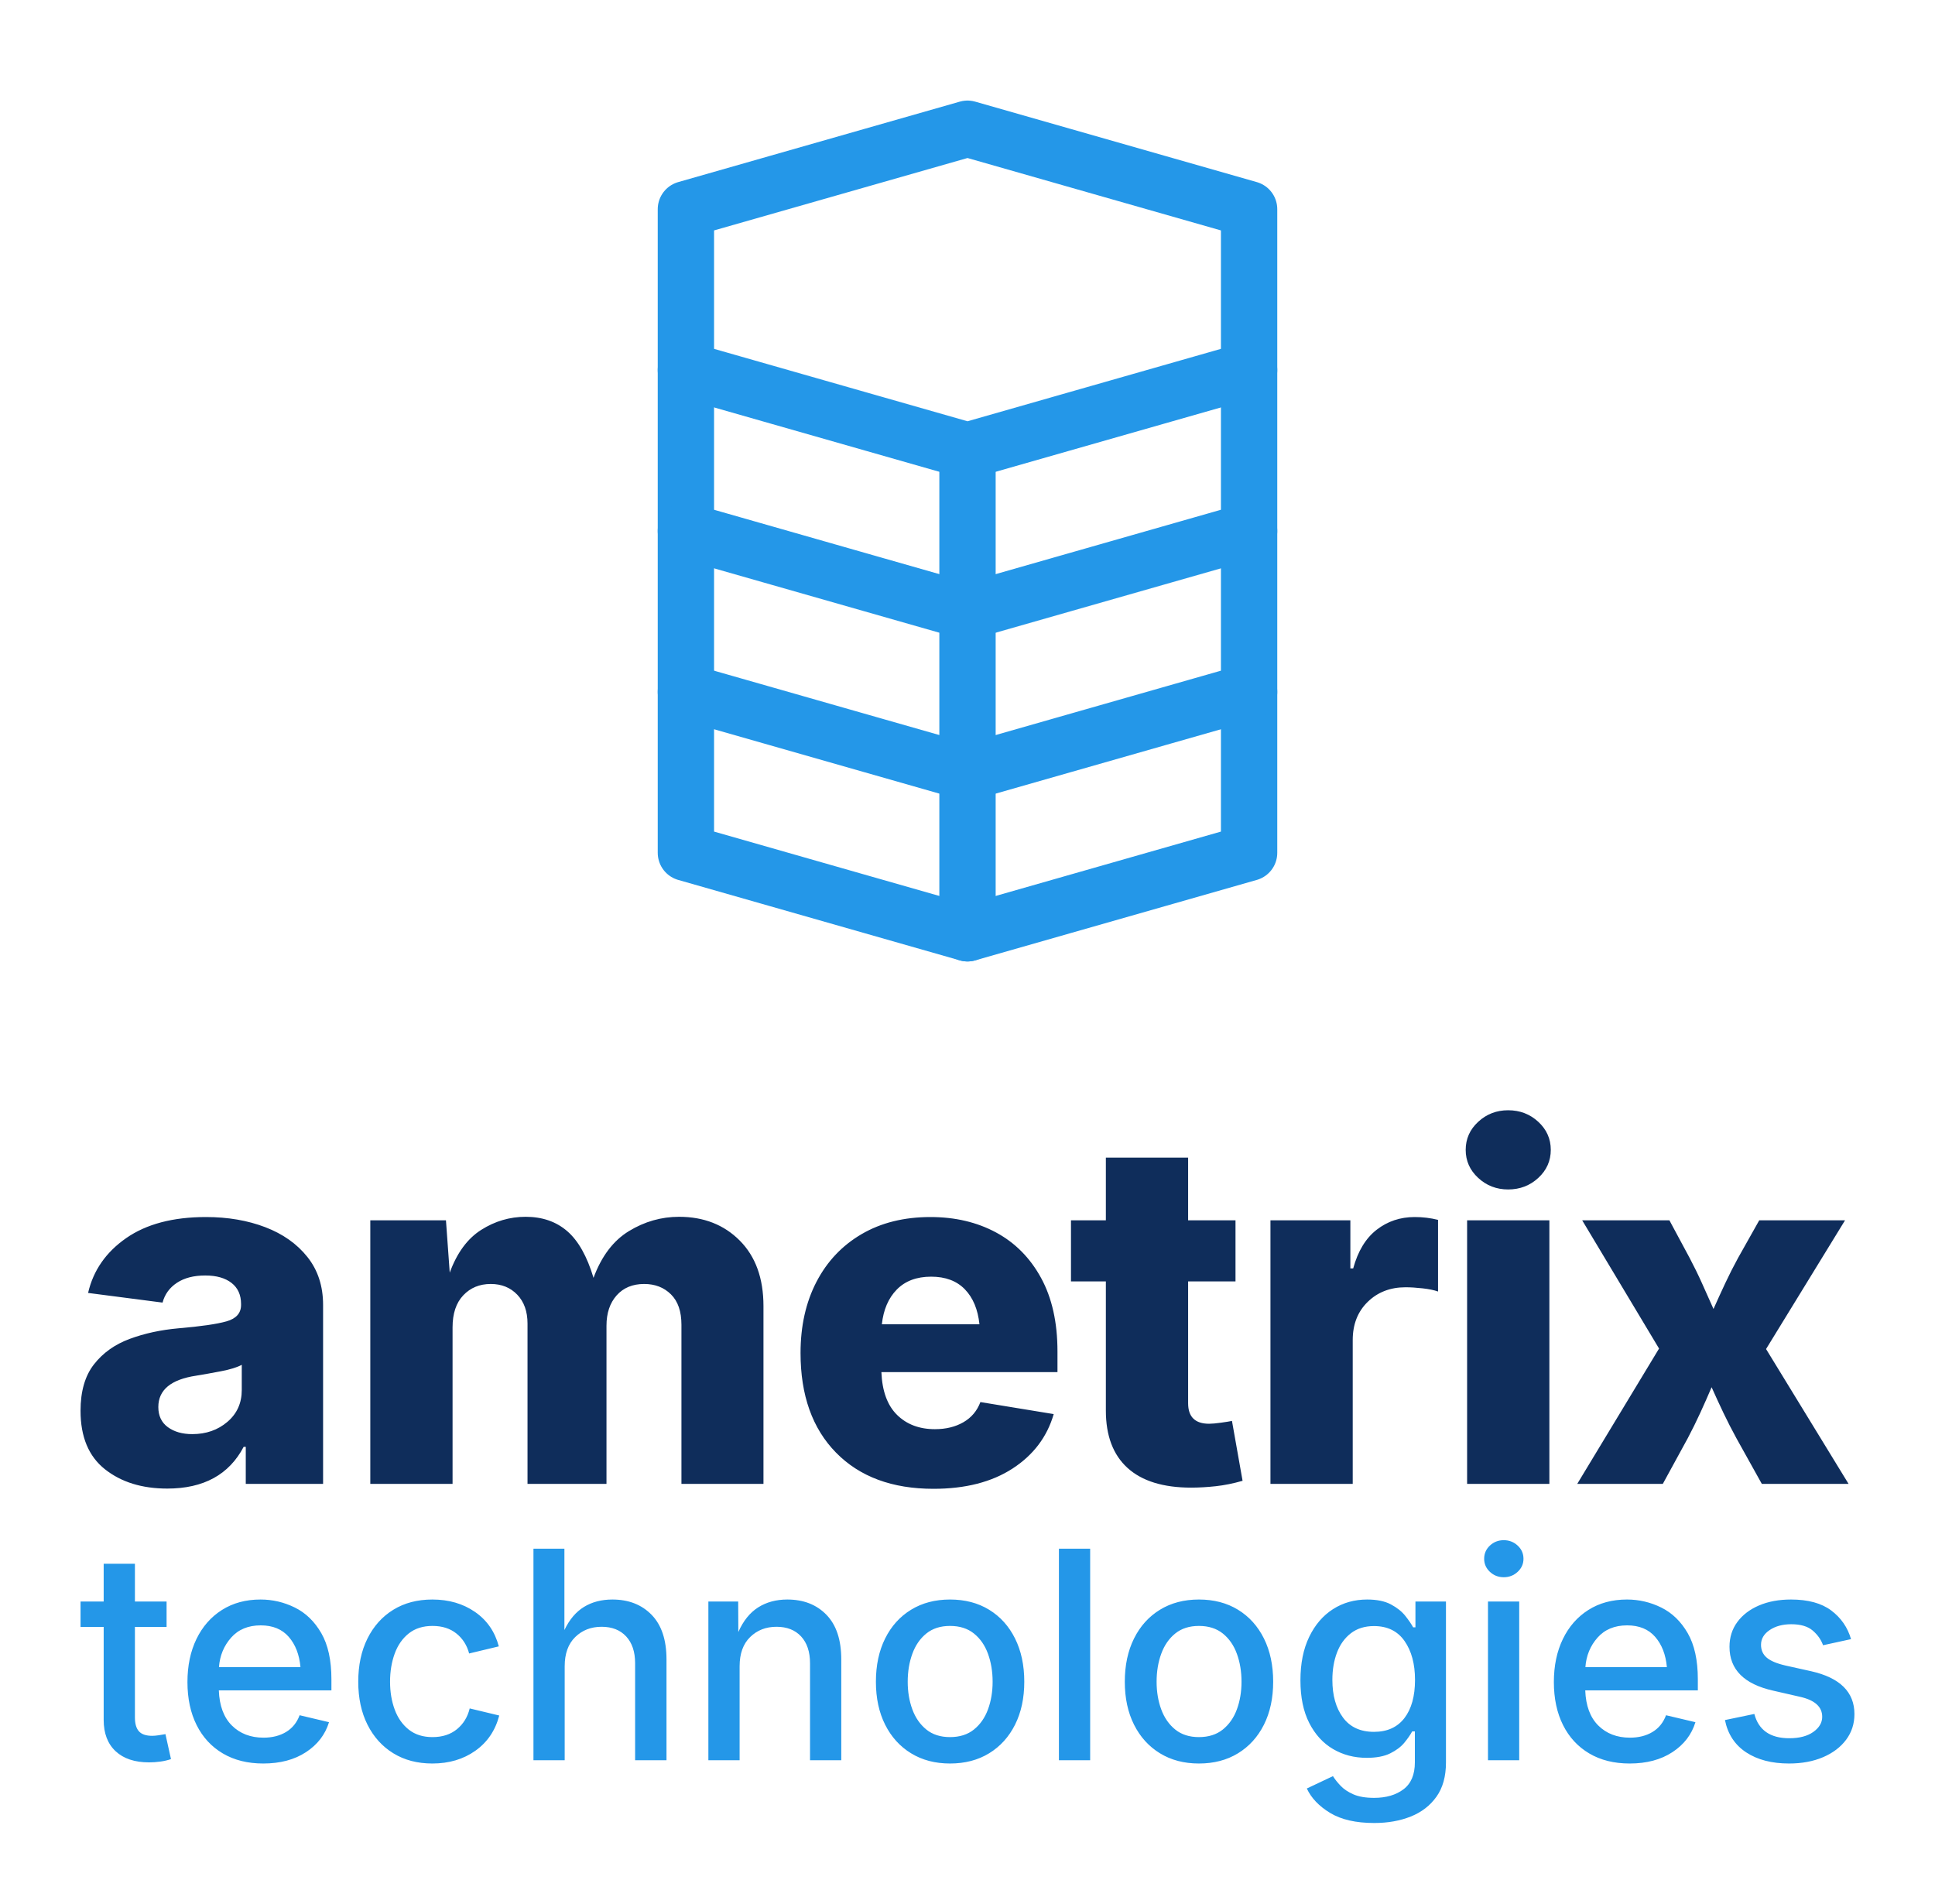
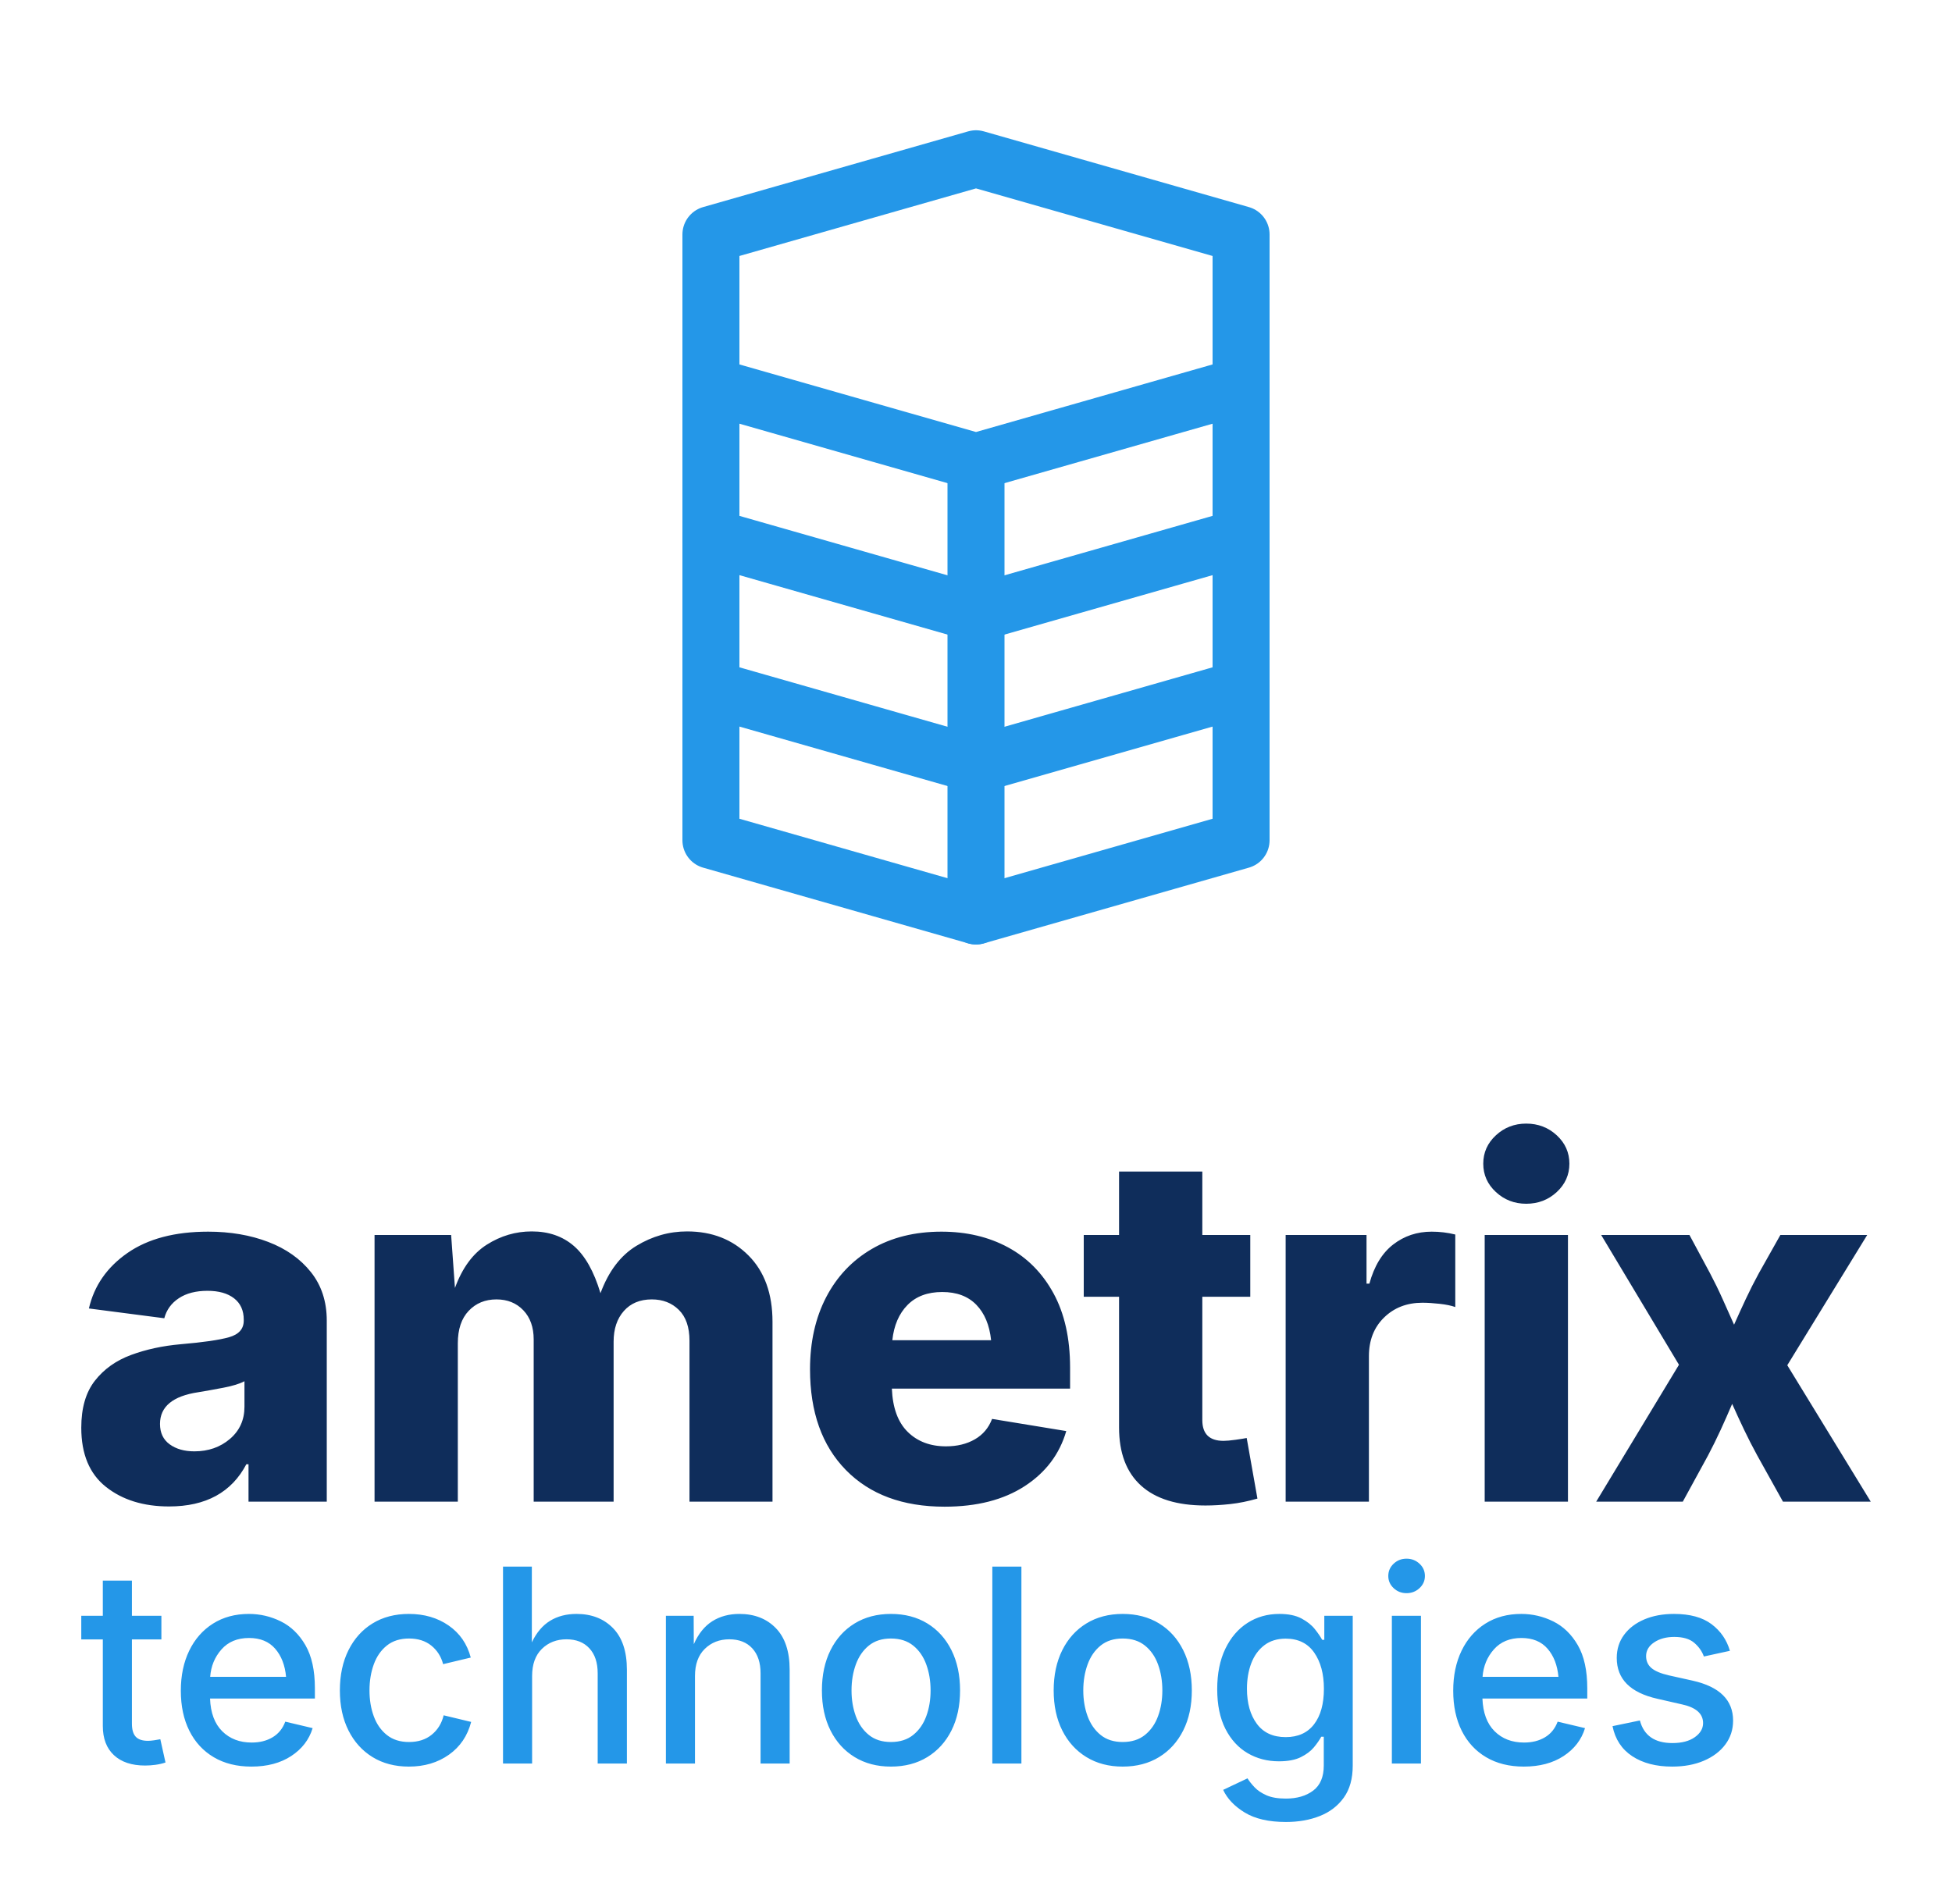
- <svg xmlns="http://www.w3.org/2000/svg" viewBox="0 0 240.5 236.6" width="240.5" height="236.6" role="img" aria-label="Ametrix Technologies">
-   <g transform="translate(70.25 10)" fill="none" stroke="#2497E8" stroke-width="7" stroke-linejoin="round" stroke-linecap="round">
-     <path d="M50 6 L85 16 L85 96 L50 106 L15 96 L15 16 Z" />
-     <path d="M15 36 L50 46 L85 36" />
-     <path d="M50 46 L50 106" />
-     <path d="M15 56 L50 66 L85 56" />
-     <path d="M15 76 L50 86 L85 76" />
+ <svg xmlns="http://www.w3.org/2000/svg" viewBox="0 0 239.7 233.8" width="239.7" height="233.8" role="img" aria-label="Ametrix Technologies">
+   <g transform="translate(69.85 10)" fill="none" stroke="#2497E8" stroke-width="7" stroke-linejoin="round" stroke-linecap="round">
+     <path d="M50 9.5 L82.55 18.8 L82.55 93.2 L50 102.5 L17.45 93.2 L17.45 18.8 Z" />
+     <path d="M17.45 37.4 L50 46.7 L82.55 37.4" />
+     <path d="M50 46.7 L50 102.5" />
+     <path d="M17.45 56 L50 65.3 L82.55 56" />
+     <path d="M17.45 74.6 L50 83.9 L82.55 74.6" />
  </g>
-   <g transform="translate(-107.99 126.29)">
-     <path fill="#0F2D5B" d="M128.781 58.728Q124.064 58.728 121.032 56.325Q118.0 53.923 118.0 49.06Q118.0 45.427 119.67 43.288Q121.34 41.15 124.108 40.124Q126.877 39.099 130.188 38.806Q134.348 38.454 136.149 37.942Q137.951 37.429 137.951 35.905V35.788Q137.951 34.089 136.765 33.166Q135.578 32.243 133.498 32.243Q131.359 32.243 129.982 33.151Q128.605 34.06 128.195 35.612L118.938 34.411Q119.904 30.222 123.669 27.6Q127.434 24.978 133.586 24.978Q137.658 24.978 140.954 26.237Q144.25 27.497 146.198 29.943Q148.146 32.39 148.146 35.905V58.142H138.537V53.542H138.273Q135.549 58.728 128.781 58.728ZM131.887 51.96Q134.465 51.96 136.252 50.437Q138.039 48.913 138.039 46.482V43.347Q137.16 43.816 135.49 44.138Q133.82 44.46 132.385 44.694Q127.668 45.398 127.668 48.591Q127.668 50.232 128.854 51.096Q130.041 51.96 131.887 51.96Z M154.014 58.142V25.388H163.418L163.887 31.892Q165.235 28.2 167.798 26.574Q170.362 24.948 173.321 24.948Q176.426 24.948 178.492 26.735Q180.557 28.523 181.758 32.536Q183.252 28.493 186.167 26.721Q189.082 24.948 192.393 24.948Q196.993 24.948 199.937 27.907Q202.881 30.866 202.881 36.052V58.142H192.686V38.366Q192.686 35.876 191.382 34.587Q190.079 33.298 188.057 33.298Q185.889 33.298 184.629 34.719Q183.37 36.14 183.37 38.484V58.142H173.555V38.22Q173.555 35.964 172.281 34.631Q171.006 33.298 168.985 33.298Q166.905 33.298 165.572 34.704Q164.239 36.11 164.239 38.689V58.142Z M224.012 58.757Q216.307 58.757 211.898 54.26Q207.489 49.763 207.489 41.882Q207.489 36.843 209.467 33.034Q211.444 29.226 215.077 27.102Q218.71 24.978 223.632 24.978Q228.231 24.978 231.791 26.897Q235.35 28.816 237.387 32.551Q239.423 36.286 239.423 41.677V44.255H217.538Q217.684 47.8 219.486 49.572Q221.288 51.345 224.188 51.345Q226.239 51.345 227.733 50.481Q229.227 49.616 229.843 47.976L238.954 49.47Q237.723 53.718 233.842 56.237Q229.96 58.757 224.012 58.757ZM217.596 38.308H229.725Q229.432 35.525 227.909 33.957Q226.386 32.39 223.72 32.39Q221.024 32.39 219.457 33.986Q217.889 35.583 217.596 38.308Z M261.55 25.388V32.976H255.661V48.122Q255.661 50.671 258.269 50.671Q258.796 50.671 259.748 50.539Q260.7 50.407 261.111 50.319L262.429 57.761Q260.7 58.259 259.089 58.435Q257.478 58.61 256.042 58.61Q250.827 58.61 248.132 56.164Q245.437 53.718 245.437 49.03V32.976H241.101V25.388H245.437V17.595H255.661V25.388Z M265.894 58.142V25.388H275.826V31.364H276.177Q277.056 28.142 279.092 26.56Q281.129 24.978 283.824 24.978Q285.318 24.978 286.724 25.329V34.235Q285.992 33.972 284.805 33.84Q283.619 33.708 282.681 33.708Q279.839 33.708 277.979 35.525Q276.119 37.341 276.119 40.271V58.142Z M290.336 58.142V25.388H300.561V58.142ZM295.434 21.55Q293.266 21.55 291.713 20.114Q290.16 18.679 290.16 16.628Q290.16 14.577 291.713 13.142Q293.266 11.706 295.434 11.706Q297.631 11.706 299.184 13.142Q300.736 14.577 300.736 16.628Q300.736 18.679 299.184 20.114Q297.631 21.55 295.434 21.55Z M304.026 58.142 314.192 41.325 304.641 25.388H315.481L318 30.075Q318.821 31.628 319.538 33.225Q320.256 34.821 320.959 36.403Q321.663 34.821 322.41 33.225Q323.157 31.628 324.006 30.075L326.643 25.388H337.307L327.493 41.384L337.746 58.142H326.965L323.801 52.458Q322.952 50.905 322.19 49.309Q321.428 47.712 320.725 46.13Q320.051 47.712 319.319 49.309Q318.586 50.905 317.766 52.458L314.661 58.142Z" />
-     <path fill="#2497E8" d="M128.694 72.765V75.924H124.759V87.165Q124.759 88.347 125.262 88.903Q125.765 89.459 126.912 89.459Q127.229 89.459 127.714 89.388Q128.2 89.318 128.553 89.247L129.241 92.353Q128.623 92.565 127.909 92.662Q127.194 92.759 126.523 92.759Q123.841 92.759 122.359 91.373Q120.876 89.988 120.876 87.482V75.924H118.0V72.765H120.876V68.071H124.759V72.765Z M140.711 92.9Q137.8 92.9 135.682 91.647Q133.564 90.394 132.426 88.118Q131.288 85.841 131.288 82.771Q131.288 79.735 132.408 77.424Q133.529 75.112 135.576 73.815Q137.623 72.518 140.376 72.518Q142.617 72.518 144.638 73.515Q146.658 74.512 147.92 76.691Q149.182 78.871 149.182 82.435V83.812H135.188Q135.294 86.671 136.811 88.179Q138.329 89.688 140.747 89.688Q142.37 89.688 143.544 88.982Q144.717 88.276 145.229 86.9L148.882 87.765Q148.176 90.076 146.023 91.488Q143.87 92.9 140.711 92.9ZM135.205 80.918H145.335Q145.123 78.588 143.879 77.159Q142.635 75.73 140.394 75.73Q138.064 75.73 136.714 77.256Q135.364 78.783 135.205 80.918Z M161.728 92.9Q158.94 92.9 156.876 91.629Q154.811 90.359 153.664 88.074Q152.517 85.788 152.517 82.735Q152.517 79.665 153.664 77.362Q154.811 75.059 156.876 73.789Q158.94 72.518 161.728 72.518Q164.799 72.518 167.031 74.062Q169.263 75.606 169.987 78.341L166.299 79.224Q165.893 77.688 164.719 76.744Q163.546 75.8 161.746 75.8Q159.964 75.8 158.79 76.736Q157.617 77.671 157.043 79.25Q156.47 80.83 156.47 82.735Q156.47 84.624 157.043 86.185Q157.617 87.747 158.79 88.682Q159.964 89.618 161.746 89.618Q163.581 89.618 164.781 88.638Q165.981 87.659 166.369 86.053L170.04 86.935Q169.316 89.723 167.075 91.312Q164.834 92.9 161.728 92.9Z M178.175 80.812V92.494H174.293V66.201H178.14V76.312Q179.075 74.353 180.575 73.436Q182.075 72.518 184.104 72.518Q187.122 72.518 188.975 74.415Q190.828 76.312 190.828 79.965V92.494H186.928V80.441Q186.928 78.306 185.816 77.106Q184.704 75.906 182.763 75.906Q180.787 75.906 179.481 77.186Q178.175 78.465 178.175 80.812Z M199.916 80.812V92.494H196.033V72.765H199.739L199.757 76.559Q200.674 74.477 202.219 73.497Q203.763 72.518 205.845 72.518Q208.863 72.518 210.707 74.415Q212.551 76.312 212.551 79.965V92.494H208.668V80.441Q208.668 78.306 207.557 77.106Q206.445 75.906 204.504 75.906Q202.527 75.906 201.222 77.186Q199.916 78.465 199.916 80.812Z M226.068 92.9Q223.297 92.9 221.224 91.629Q219.15 90.359 218.003 88.074Q216.856 85.788 216.856 82.735Q216.856 79.665 218.003 77.362Q219.15 75.059 221.224 73.789Q223.297 72.518 226.068 72.518Q228.856 72.518 230.93 73.789Q233.003 75.059 234.15 77.362Q235.297 79.665 235.297 82.735Q235.297 85.788 234.15 88.074Q233.003 90.359 230.93 91.629Q228.856 92.9 226.068 92.9ZM226.068 89.618Q227.868 89.618 229.041 88.674Q230.215 87.729 230.788 86.168Q231.362 84.606 231.362 82.735Q231.362 80.847 230.788 79.268Q230.215 77.688 229.041 76.744Q227.868 75.8 226.068 75.8Q224.286 75.8 223.121 76.744Q221.956 77.688 221.383 79.268Q220.809 80.847 220.809 82.735Q220.809 84.606 221.383 86.168Q221.956 87.729 223.121 88.674Q224.286 89.618 226.068 89.618Z M243.485 66.201V92.494H239.603V66.201Z M257.003 92.9Q254.232 92.9 252.159 91.629Q250.085 90.359 248.938 88.074Q247.791 85.788 247.791 82.735Q247.791 79.665 248.938 77.362Q250.085 75.059 252.159 73.789Q254.232 72.518 257.003 72.518Q259.791 72.518 261.864 73.789Q263.938 75.059 265.085 77.362Q266.232 79.665 266.232 82.735Q266.232 85.788 265.085 88.074Q263.938 90.359 261.864 91.629Q259.791 92.9 257.003 92.9ZM257.003 89.618Q258.802 89.618 259.976 88.674Q261.149 87.729 261.723 86.168Q262.297 84.606 262.297 82.735Q262.297 80.847 261.723 79.268Q261.149 77.688 259.976 76.744Q258.802 75.8 257.003 75.8Q255.22 75.8 254.056 76.744Q252.891 77.688 252.317 79.268Q251.744 80.847 251.744 82.735Q251.744 84.606 252.317 86.168Q252.891 87.729 254.056 88.674Q255.22 89.618 257.003 89.618Z M278.796 100.294Q275.373 100.294 273.308 99.041Q271.243 97.788 270.414 96.006L273.661 94.47Q274.014 95.035 274.605 95.662Q275.196 96.288 276.193 96.729Q277.19 97.17 278.778 97.17Q281.02 97.17 282.431 96.103Q283.843 95.035 283.843 92.759V88.912H283.508Q283.155 89.565 282.528 90.323Q281.902 91.082 280.781 91.638Q279.661 92.194 277.861 92.194Q275.531 92.194 273.67 91.1Q271.808 90.006 270.714 87.862Q269.62 85.718 269.62 82.559Q269.62 79.418 270.705 77.168Q271.79 74.918 273.661 73.718Q275.531 72.518 277.914 72.518Q279.731 72.518 280.87 73.127Q282.008 73.736 282.652 74.547Q283.296 75.359 283.631 75.977H283.914V72.765H287.708V92.776Q287.708 95.37 286.525 97.029Q285.343 98.688 283.331 99.491Q281.32 100.294 278.796 100.294ZM278.761 88.965Q281.231 88.965 282.546 87.253Q283.861 85.541 283.861 82.506Q283.861 79.541 282.564 77.68Q281.267 75.818 278.761 75.818Q277.049 75.818 275.893 76.709Q274.737 77.6 274.164 79.109Q273.59 80.618 273.59 82.506Q273.59 85.4 274.905 87.182Q276.22 88.965 278.761 88.965Z M292.931 92.494V72.765H296.813V92.494ZM294.89 69.747Q293.884 69.747 293.169 69.077Q292.455 68.406 292.455 67.453Q292.455 66.483 293.169 65.812Q293.884 65.142 294.89 65.142Q295.896 65.142 296.619 65.812Q297.343 66.483 297.343 67.453Q297.343 68.406 296.619 69.077Q295.896 69.747 294.89 69.747Z M310.542 92.9Q307.631 92.9 305.513 91.647Q303.396 90.394 302.257 88.118Q301.119 85.841 301.119 82.771Q301.119 79.735 302.24 77.424Q303.36 75.112 305.407 73.815Q307.454 72.518 310.207 72.518Q312.448 72.518 314.469 73.515Q316.489 74.512 317.751 76.691Q319.013 78.871 319.013 82.435V83.812H305.019Q305.125 86.671 306.642 88.179Q308.16 89.688 310.578 89.688Q312.201 89.688 313.375 88.982Q314.548 88.276 315.06 86.9L318.713 87.765Q318.007 90.076 315.854 91.488Q313.701 92.9 310.542 92.9ZM305.037 80.918H315.166Q314.954 78.588 313.71 77.159Q312.466 75.73 310.225 75.73Q307.895 75.73 306.545 77.256Q305.195 78.783 305.037 80.918Z M330.342 92.9Q327.13 92.9 325.021 91.515Q322.913 90.129 322.383 87.5L326.036 86.741Q326.83 89.759 330.377 89.759Q332.265 89.759 333.368 88.974Q334.471 88.188 334.471 87.094Q334.471 85.224 331.701 84.606L328.383 83.847Q322.948 82.63 322.948 78.394Q322.948 76.63 323.927 75.306Q324.907 73.983 326.627 73.25Q328.348 72.518 330.589 72.518Q333.783 72.518 335.601 73.886Q337.418 75.253 338.054 77.441L334.577 78.2Q334.207 77.159 333.289 76.374Q332.371 75.589 330.624 75.589Q329.018 75.589 327.942 76.312Q326.866 77.036 326.866 78.147Q326.866 79.136 327.58 79.744Q328.295 80.353 329.918 80.724L333.095 81.43Q338.477 82.647 338.477 86.759Q338.477 88.559 337.445 89.944Q336.412 91.329 334.577 92.115Q332.742 92.9 330.342 92.9Z" />
+   <g transform="translate(-105.57 124.89)">
+     <path fill="#0F2D5B" d="M126.331 60.134Q121.614 60.134 118.582 57.731Q115.55 55.329 115.55 50.466Q115.55 46.833 117.22 44.694Q118.89 42.556 121.658 41.53Q124.427 40.505 127.737 40.212Q131.898 39.86 133.699 39.348Q135.501 38.835 135.501 37.311V37.194Q135.501 35.495 134.315 34.572Q133.128 33.649 131.048 33.649Q128.909 33.649 127.532 34.558Q126.155 35.466 125.745 37.019L116.487 35.817Q117.454 31.628 121.219 29.006Q124.984 26.384 131.136 26.384Q135.208 26.384 138.504 27.644Q141.8 28.903 143.748 31.35Q145.696 33.796 145.696 37.311V59.548H136.087V54.948H135.823Q133.099 60.134 126.331 60.134ZM129.437 53.366Q132.015 53.366 133.802 51.843Q135.589 50.319 135.589 47.888V44.753Q134.71 45.222 133.04 45.544Q131.37 45.866 129.935 46.101Q125.218 46.804 125.218 49.997Q125.218 51.638 126.404 52.502Q127.591 53.366 129.437 53.366Z M151.564 59.548V26.794H160.968L161.437 33.298Q162.785 29.606 165.348 27.98Q167.912 26.354 170.871 26.354Q173.976 26.354 176.042 28.142Q178.107 29.929 179.308 33.942Q180.802 29.899 183.717 28.127Q186.632 26.354 189.943 26.354Q194.543 26.354 197.487 29.313Q200.431 32.272 200.431 37.458V59.548H190.236V39.772Q190.236 37.282 188.932 35.993Q187.629 34.704 185.607 34.704Q183.439 34.704 182.179 36.125Q180.92 37.546 180.92 39.89V59.548H171.105V39.626Q171.105 37.37 169.831 36.037Q168.556 34.704 166.535 34.704Q164.455 34.704 163.122 36.11Q161.789 37.517 161.789 40.095V59.548Z M221.562 60.163Q213.857 60.163 209.448 55.666Q205.039 51.169 205.039 43.288Q205.039 38.249 207.017 34.44Q208.994 30.632 212.627 28.508Q216.26 26.384 221.182 26.384Q225.781 26.384 229.341 28.303Q232.9 30.222 234.937 33.957Q236.973 37.692 236.973 43.083V45.661H215.088Q215.234 49.206 217.036 50.978Q218.838 52.751 221.738 52.751Q223.789 52.751 225.283 51.887Q226.777 51.022 227.393 49.382L236.504 50.876Q235.273 55.124 231.392 57.644Q227.51 60.163 221.562 60.163ZM215.146 39.714H227.275Q226.982 36.931 225.459 35.363Q223.936 33.796 221.27 33.796Q218.574 33.796 217.007 35.393Q215.439 36.989 215.146 39.714Z M259.1 26.794V34.382H253.211V49.528Q253.211 52.077 255.819 52.077Q256.346 52.077 257.298 51.945Q258.25 51.813 258.661 51.726L259.979 59.167Q258.25 59.665 256.639 59.841Q255.028 60.017 253.592 60.017Q248.377 60.017 245.682 57.57Q242.987 55.124 242.987 50.436V34.382H238.651V26.794H242.987V19.001H253.211V26.794Z M263.444 59.548V26.794H273.376V32.77H273.727Q274.606 29.548 276.642 27.966Q278.679 26.384 281.374 26.384Q282.868 26.384 284.274 26.735V35.642Q283.542 35.378 282.355 35.246Q281.169 35.114 280.231 35.114Q277.389 35.114 275.529 36.931Q273.669 38.747 273.669 41.677V59.548Z M287.886 59.548V26.794H298.111V59.548ZM292.984 22.956Q290.816 22.956 289.263 21.52Q287.71 20.085 287.71 18.034Q287.71 15.983 289.263 14.548Q290.816 13.112 292.984 13.112Q295.181 13.112 296.734 14.548Q298.286 15.983 298.286 18.034Q298.286 20.085 296.734 21.52Q295.181 22.956 292.984 22.956Z M301.576 59.548 311.742 42.731 302.191 26.794H313.031L315.55 31.481Q316.371 33.034 317.088 34.631Q317.806 36.227 318.509 37.81Q319.212 36.227 319.96 34.631Q320.707 33.034 321.556 31.481L324.193 26.794H334.857L325.043 42.79L335.296 59.548H324.515L321.351 53.864Q320.502 52.311 319.74 50.715Q318.978 49.118 318.275 47.536Q317.601 49.118 316.869 50.715Q316.136 52.311 315.316 53.864L312.211 59.548Z" />
+     <path fill="#2497E8" d="M125.388 73.561V76.467H121.768V86.809Q121.768 87.897 122.231 88.408Q122.693 88.92 123.749 88.92Q124.041 88.92 124.487 88.855Q124.934 88.79 125.258 88.725L125.892 91.582Q125.323 91.777 124.666 91.866Q124.008 91.955 123.391 91.955Q120.924 91.955 119.56 90.681Q118.196 89.407 118.196 87.101V76.467H115.55V73.561H118.196V69.243H121.768V73.561Z M136.444 92.085Q133.766 92.085 131.817 90.933Q129.869 89.78 128.822 87.686Q127.775 85.591 127.775 82.766Q127.775 79.974 128.806 77.847Q129.837 75.721 131.72 74.527Q133.603 73.334 136.136 73.334Q138.198 73.334 140.057 74.251Q141.915 75.169 143.076 77.174Q144.237 79.179 144.237 82.458V83.724H131.363Q131.46 86.354 132.856 87.742Q134.253 89.131 136.477 89.131Q137.97 89.131 139.05 88.481Q140.13 87.832 140.6 86.565L143.961 87.361Q143.312 89.488 141.331 90.787Q139.35 92.085 136.444 92.085ZM131.379 81.062H140.698Q140.503 78.919 139.358 77.604Q138.214 76.289 136.152 76.289Q134.009 76.289 132.767 77.693Q131.525 79.097 131.379 81.062Z M155.78 92.085Q153.215 92.085 151.315 90.916Q149.416 89.747 148.361 87.645Q147.305 85.543 147.305 82.734Q147.305 79.909 148.361 77.79Q149.416 75.672 151.315 74.503Q153.215 73.334 155.78 73.334Q158.605 73.334 160.659 74.755Q162.712 76.175 163.378 78.692L159.985 79.503Q159.612 78.091 158.532 77.222Q157.452 76.354 155.796 76.354Q154.157 76.354 153.077 77.214Q151.997 78.075 151.47 79.528Q150.942 80.981 150.942 82.734Q150.942 84.471 151.47 85.908Q151.997 87.345 153.077 88.205Q154.157 89.066 155.796 89.066Q157.485 89.066 158.589 88.165Q159.693 87.264 160.05 85.786L163.427 86.598Q162.761 89.163 160.699 90.624Q158.637 92.085 155.78 92.085Z M170.911 80.964V91.712H167.339V67.522H170.879V76.825Q171.739 75.022 173.119 74.178Q174.499 73.334 176.366 73.334Q179.142 73.334 180.847 75.079Q182.551 76.825 182.551 80.185V91.712H178.964V80.623Q178.964 78.659 177.941 77.555Q176.918 76.451 175.132 76.451Q173.314 76.451 172.112 77.628Q170.911 78.805 170.911 80.964Z M190.912 80.964V91.712H187.341V73.561H190.75L190.766 77.052Q191.611 75.136 193.031 74.235Q194.452 73.334 196.367 73.334Q199.144 73.334 200.84 75.079Q202.537 76.825 202.537 80.185V91.712H198.965V80.623Q198.965 78.659 197.942 77.555Q196.919 76.451 195.133 76.451Q193.315 76.451 192.114 77.628Q190.912 78.805 190.912 80.964Z M214.973 92.085Q212.424 92.085 210.516 90.916Q208.608 89.747 207.553 87.645Q206.498 85.543 206.498 82.734Q206.498 79.909 207.553 77.79Q208.608 75.672 210.516 74.503Q212.424 73.334 214.973 73.334Q217.538 73.334 219.445 74.503Q221.353 75.672 222.408 77.79Q223.463 79.909 223.463 82.734Q223.463 85.543 222.408 87.645Q221.353 89.747 219.445 90.916Q217.538 92.085 214.973 92.085ZM214.973 89.066Q216.628 89.066 217.708 88.197Q218.788 87.328 219.315 85.892Q219.843 84.455 219.843 82.734Q219.843 80.997 219.315 79.544Q218.788 78.091 217.708 77.222Q216.628 76.354 214.973 76.354Q213.333 76.354 212.261 77.222Q211.19 78.091 210.662 79.544Q210.135 80.997 210.135 82.734Q210.135 84.455 210.662 85.892Q211.19 87.328 212.261 88.197Q213.333 89.066 214.973 89.066Z M230.996 67.522V91.712H227.425V67.522Z M243.432 92.085Q240.883 92.085 238.976 90.916Q237.068 89.747 236.013 87.645Q234.958 85.543 234.958 82.734Q234.958 79.909 236.013 77.79Q237.068 75.672 238.976 74.503Q240.883 73.334 243.432 73.334Q245.997 73.334 247.905 74.503Q249.813 75.672 250.868 77.79Q251.923 79.909 251.923 82.734Q251.923 85.543 250.868 87.645Q249.813 89.747 247.905 90.916Q245.997 92.085 243.432 92.085ZM243.432 89.066Q245.088 89.066 246.168 88.197Q247.248 87.328 247.775 85.892Q248.303 84.455 248.303 82.734Q248.303 80.997 247.775 79.544Q247.248 78.091 246.168 77.222Q245.088 76.354 243.432 76.354Q241.793 76.354 240.721 77.222Q239.65 78.091 239.122 79.544Q238.594 80.997 238.594 82.734Q238.594 84.455 239.122 85.892Q239.65 87.328 240.721 88.197Q241.793 89.066 243.432 89.066Z M263.482 98.888Q260.333 98.888 258.433 97.735Q256.534 96.582 255.771 94.943L258.758 93.53Q259.083 94.05 259.627 94.626Q260.171 95.202 261.088 95.608Q262.005 96.014 263.466 96.014Q265.528 96.014 266.827 95.032Q268.126 94.05 268.126 91.955V88.416H267.817Q267.492 89.017 266.916 89.715Q266.34 90.413 265.309 90.925Q264.278 91.436 262.622 91.436Q260.479 91.436 258.766 90.429Q257.053 89.423 256.047 87.45Q255.04 85.478 255.04 82.572Q255.04 79.682 256.039 77.612Q257.037 75.542 258.758 74.438Q260.479 73.334 262.671 73.334Q264.343 73.334 265.39 73.894Q266.437 74.454 267.03 75.201Q267.622 75.948 267.931 76.516H268.191V73.561H271.681V91.972Q271.681 94.358 270.593 95.884Q269.506 97.41 267.655 98.149Q265.804 98.888 263.482 98.888ZM263.45 88.465Q265.723 88.465 266.932 86.89Q268.142 85.315 268.142 82.523Q268.142 79.795 266.949 78.083Q265.755 76.37 263.45 76.37Q261.875 76.37 260.812 77.19Q259.748 78.01 259.221 79.398Q258.693 80.786 258.693 82.523Q258.693 85.185 259.903 86.825Q261.112 88.465 263.45 88.465Z M276.487 91.712V73.561H280.058V91.712ZM278.289 70.785Q277.363 70.785 276.706 70.168Q276.048 69.551 276.048 68.675Q276.048 67.782 276.706 67.165Q277.363 66.548 278.289 66.548Q279.214 66.548 279.88 67.165Q280.545 67.782 280.545 68.675Q280.545 69.551 279.88 70.168Q279.214 70.785 278.289 70.785Z M292.689 92.085Q290.01 92.085 288.062 90.933Q286.114 89.78 285.067 87.686Q284.02 85.591 284.02 82.766Q284.02 79.974 285.05 77.847Q286.081 75.721 287.965 74.527Q289.848 73.334 292.381 73.334Q294.442 73.334 296.301 74.251Q298.16 75.169 299.321 77.174Q300.482 79.179 300.482 82.458V83.724H287.607Q287.705 86.354 289.101 87.742Q290.497 89.131 292.721 89.131Q294.215 89.131 295.295 88.481Q296.374 87.832 296.845 86.565L300.206 87.361Q299.556 89.488 297.576 90.787Q295.595 92.085 292.689 92.085ZM287.624 81.062H296.943Q296.748 78.919 295.603 77.604Q294.459 76.289 292.397 76.289Q290.254 76.289 289.012 77.693Q287.77 79.097 287.624 81.062Z M310.905 92.085Q307.95 92.085 306.01 90.811Q304.07 89.536 303.583 87.117L306.943 86.419Q307.674 89.195 310.937 89.195Q312.674 89.195 313.689 88.473Q314.704 87.751 314.704 86.744Q314.704 85.023 312.155 84.455L309.102 83.757Q304.102 82.637 304.102 78.74Q304.102 77.117 305.003 75.899Q305.904 74.681 307.487 74.008Q309.07 73.334 311.132 73.334Q314.07 73.334 315.743 74.592Q317.415 75.85 317.999 77.864L314.801 78.562Q314.46 77.604 313.616 76.881Q312.772 76.159 311.164 76.159Q309.687 76.159 308.697 76.825Q307.706 77.49 307.706 78.513Q307.706 79.422 308.364 79.982Q309.021 80.542 310.515 80.883L313.437 81.533Q318.389 82.653 318.389 86.436Q318.389 88.092 317.439 89.366Q316.489 90.64 314.801 91.363Q313.113 92.085 310.905 92.085Z" />
  </g>
</svg>
